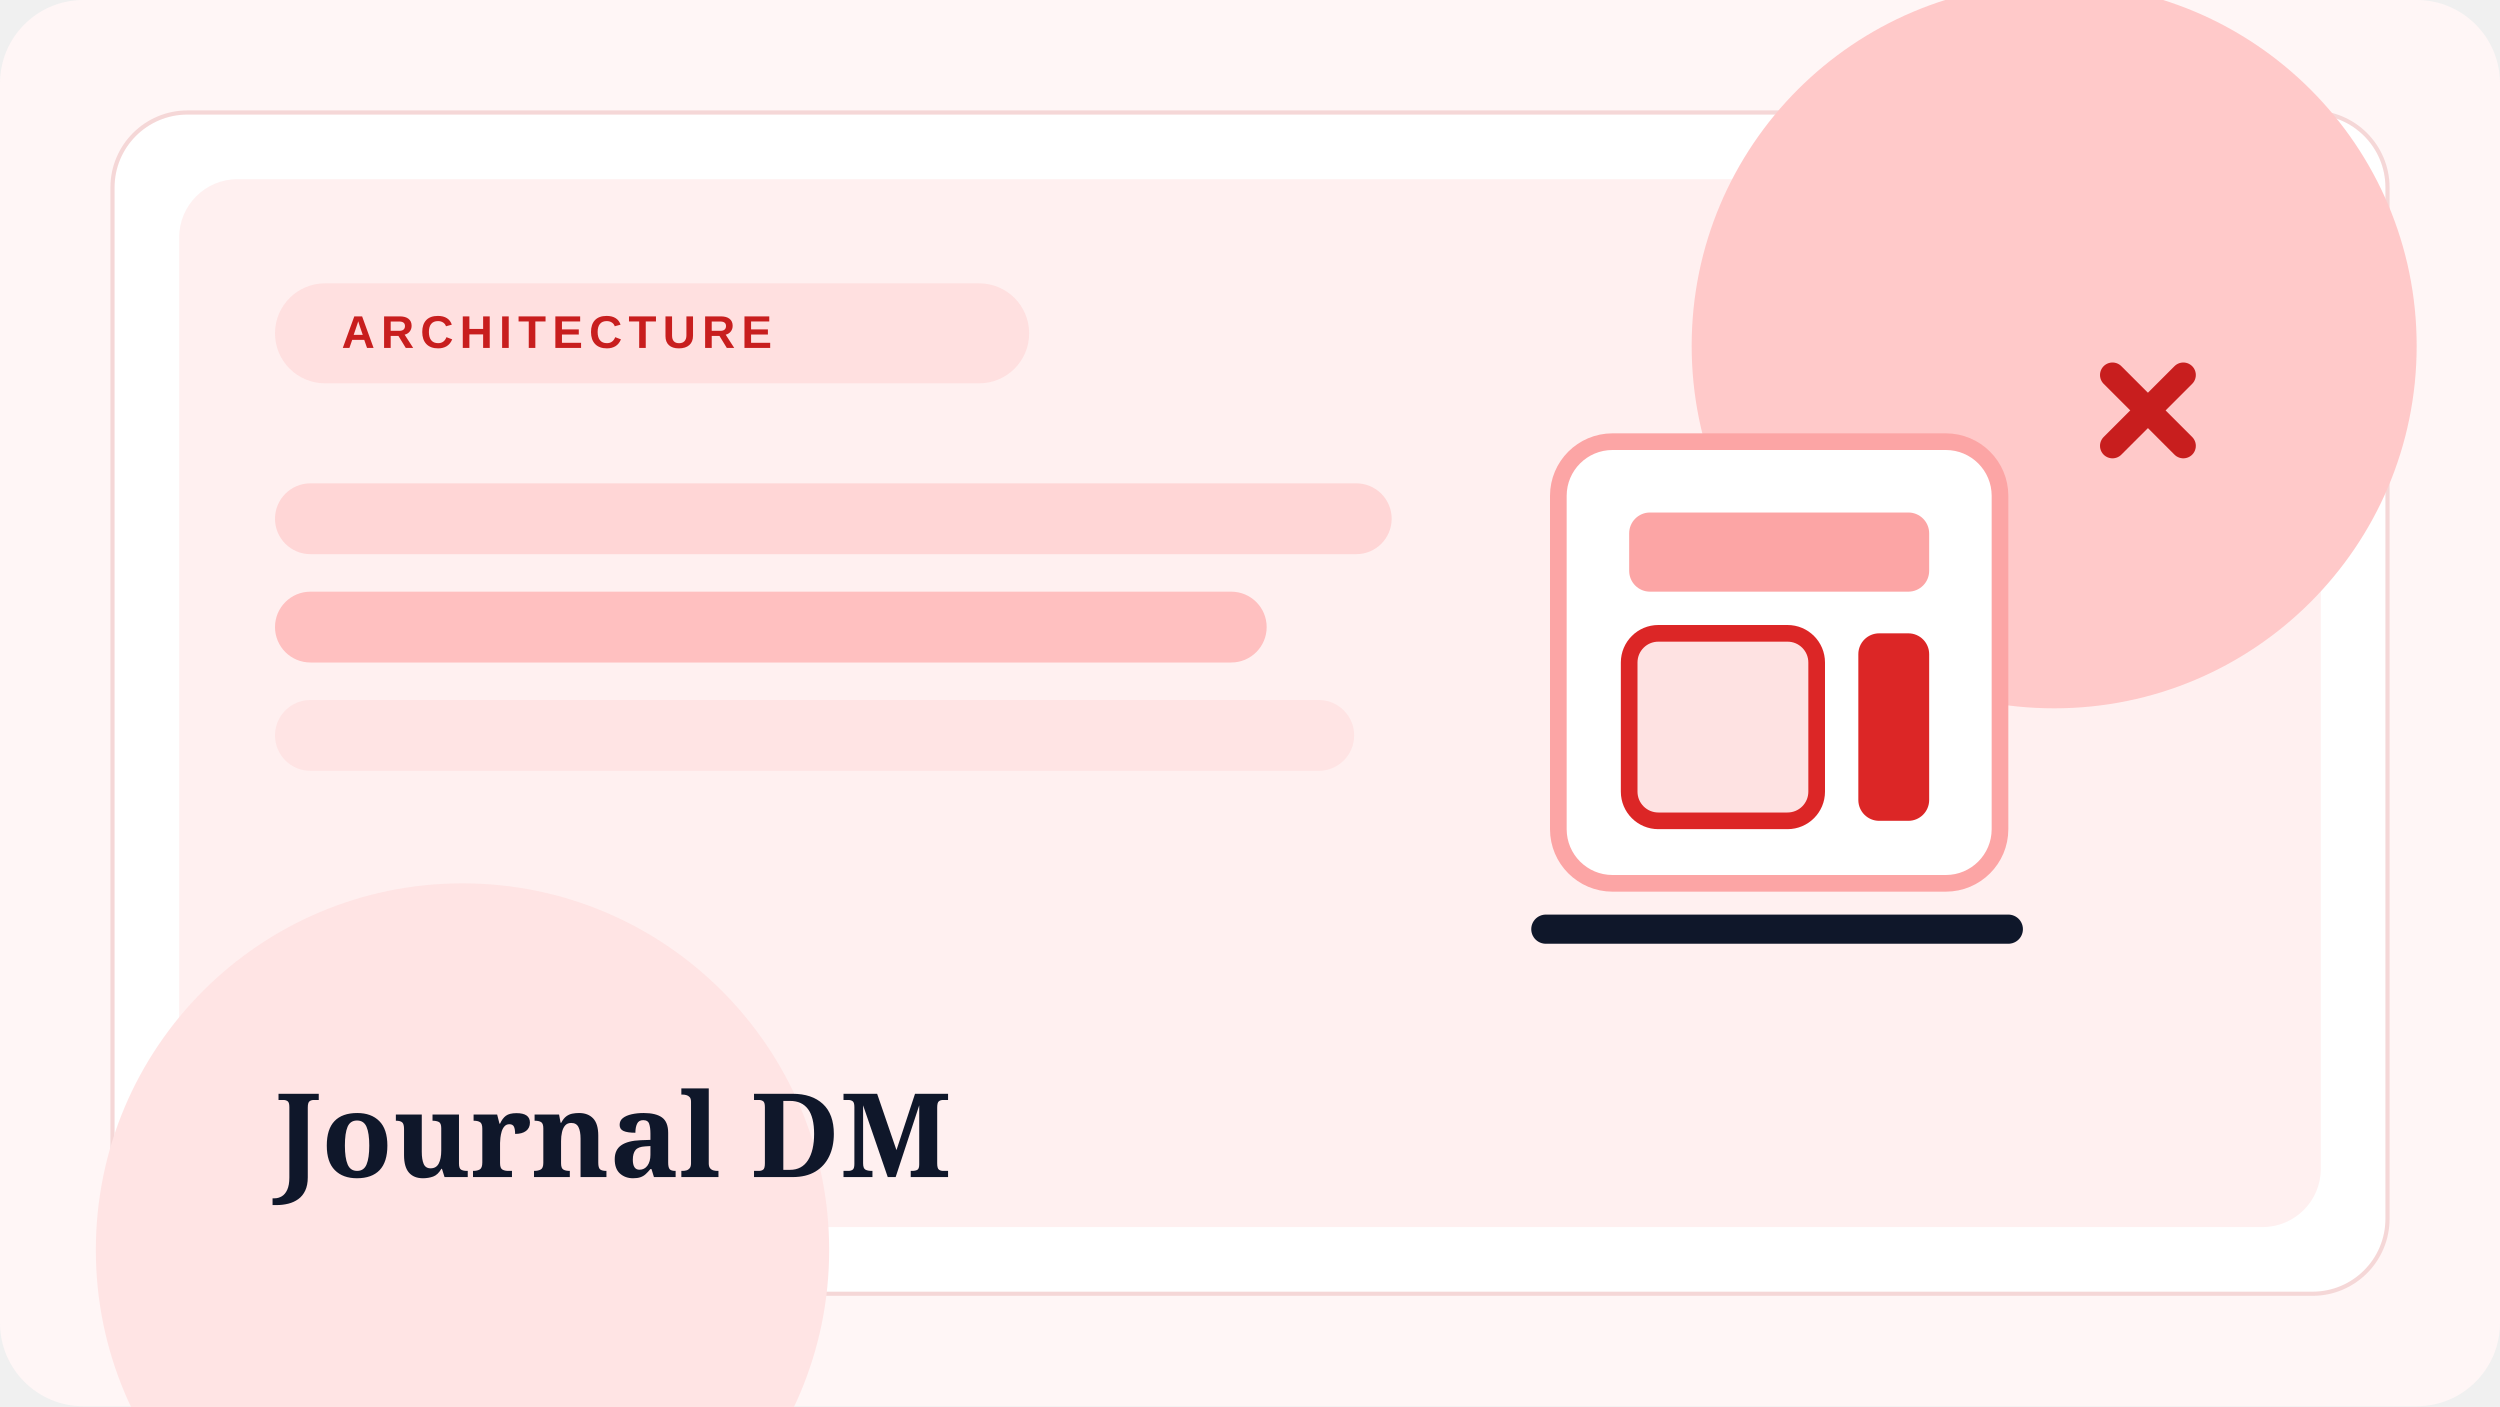
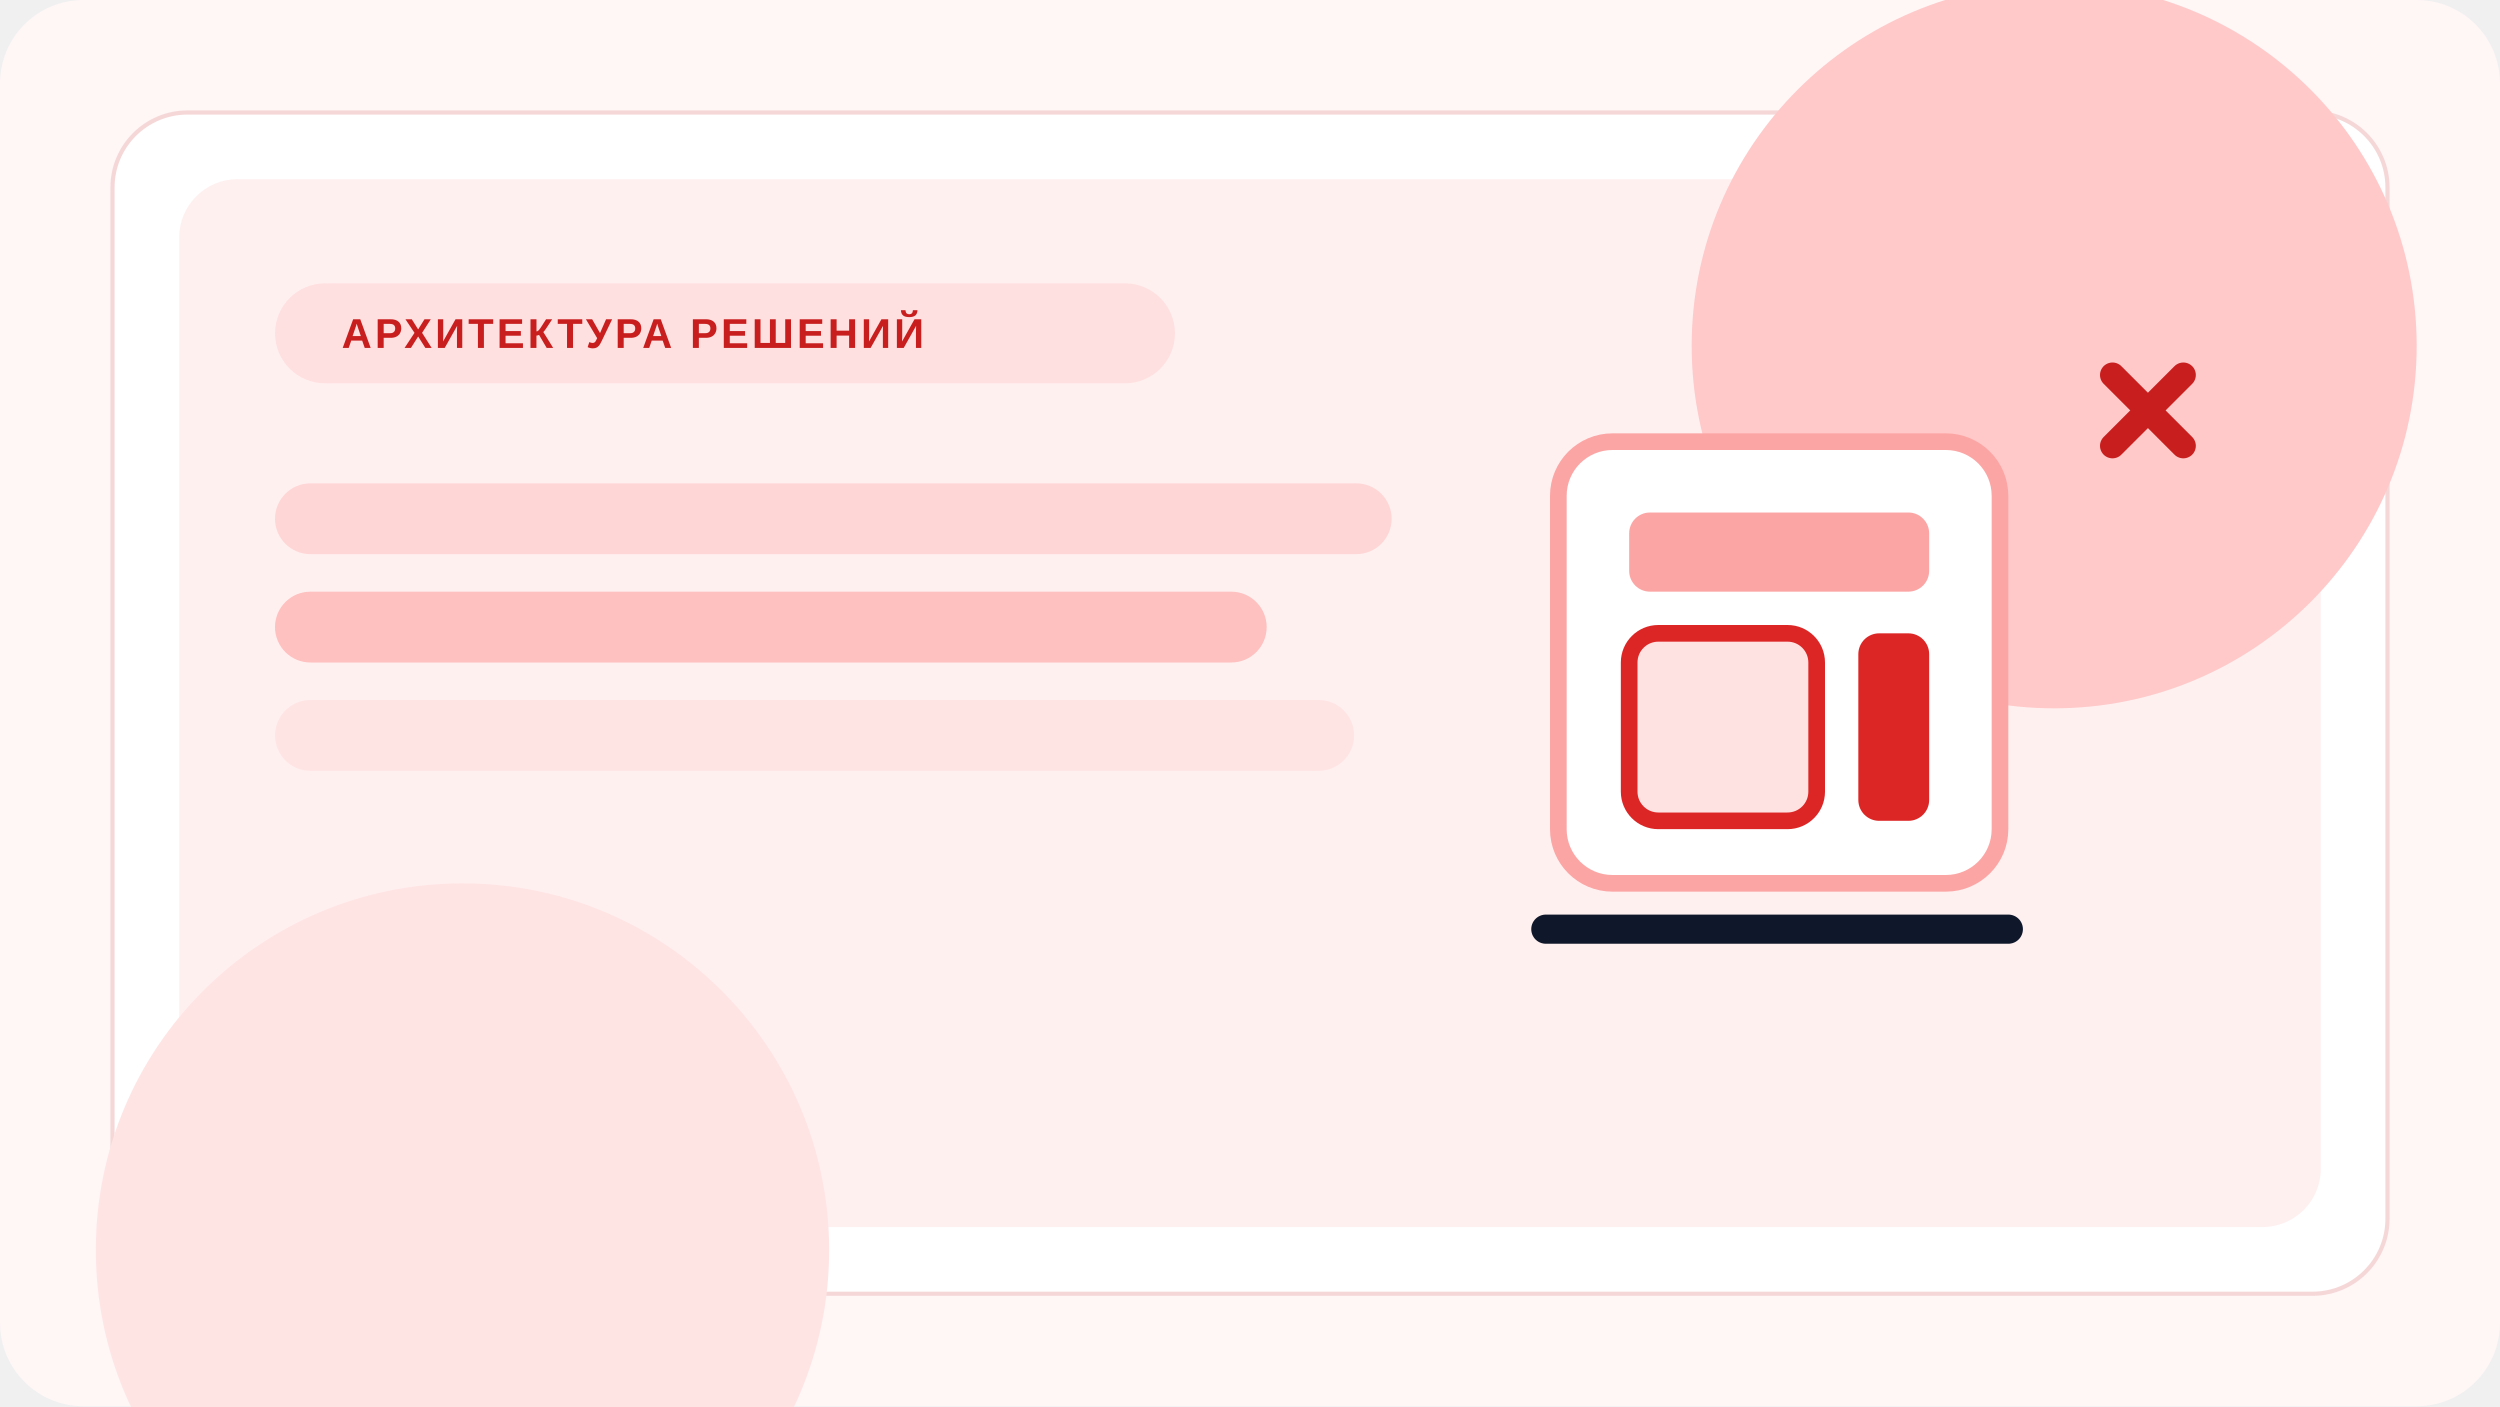
<svg xmlns="http://www.w3.org/2000/svg" width="1200" height="675" viewBox="0 0 1200 675" fill="none">
  <rect width="1200" height="675" rx="40" fill="#FFF6F6" />
  <rect x="54" y="54" width="1092" height="567" rx="36" fill="#FFFFFF" stroke="#F5D7D7" stroke-width="2" />
  <rect x="86" y="86" width="1028" height="503" rx="28" fill="#FFF0F0" />
  <circle cx="986" cy="166" r="174" fill="#FFC9C9" />
  <circle cx="222" cy="600" r="176" fill="#FFE4E4" />
-   <rect x="132" y="136" width="362" height="48" rx="24" fill="#FFE0E0" />
-   <text x="164" y="167" fill="#C81E1E" font-family="Arial, sans-serif" font-size="22" font-weight="700" letter-spacing="3">ARCHITECTURE</text>
+   <rect x="132" y="136" width="432" height="48" rx="24" fill="#FFE0E0" />
+   <text x="164" y="167" fill="#C81E1E" font-family="Arial, sans-serif" font-size="20" font-weight="700" letter-spacing="1.5">АРХИТЕКТУРА РЕШЕНИЙ</text>
  <rect x="132" y="232" width="536" height="34" rx="17" fill="#FFD6D6" />
  <rect x="132" y="284" width="476" height="34" rx="17" fill="#FFC0C0" />
  <rect x="132" y="336" width="518" height="34" rx="17" fill="#FFE4E4" />
  <rect x="748" y="212" width="212" height="212" rx="26" fill="#FFFFFF" stroke="#FCA5A5" stroke-width="8" />
  <rect x="782" y="246" width="144" height="38" rx="10" fill="#FCA5A5" />
  <rect x="782" y="304" width="90" height="90" rx="14" fill="#FEE2E2" stroke="#DC2626" stroke-width="8" />
  <rect x="892" y="304" width="34" height="90" rx="10" fill="#DC2626" />
  <path d="M742 446H964" stroke="#0F172A" stroke-width="14" stroke-linecap="round" />
  <path d="M1014 214L1048 180" stroke="#C81E1E" stroke-width="12" stroke-linecap="round" />
  <path d="M1048 214L1014 180" stroke="#C81E1E" stroke-width="12" stroke-linecap="round" />
-   <text x="132" y="565" fill="#0F172A" font-family="Georgia, serif" font-size="56" font-weight="700">Journal DM</text>
</svg>
